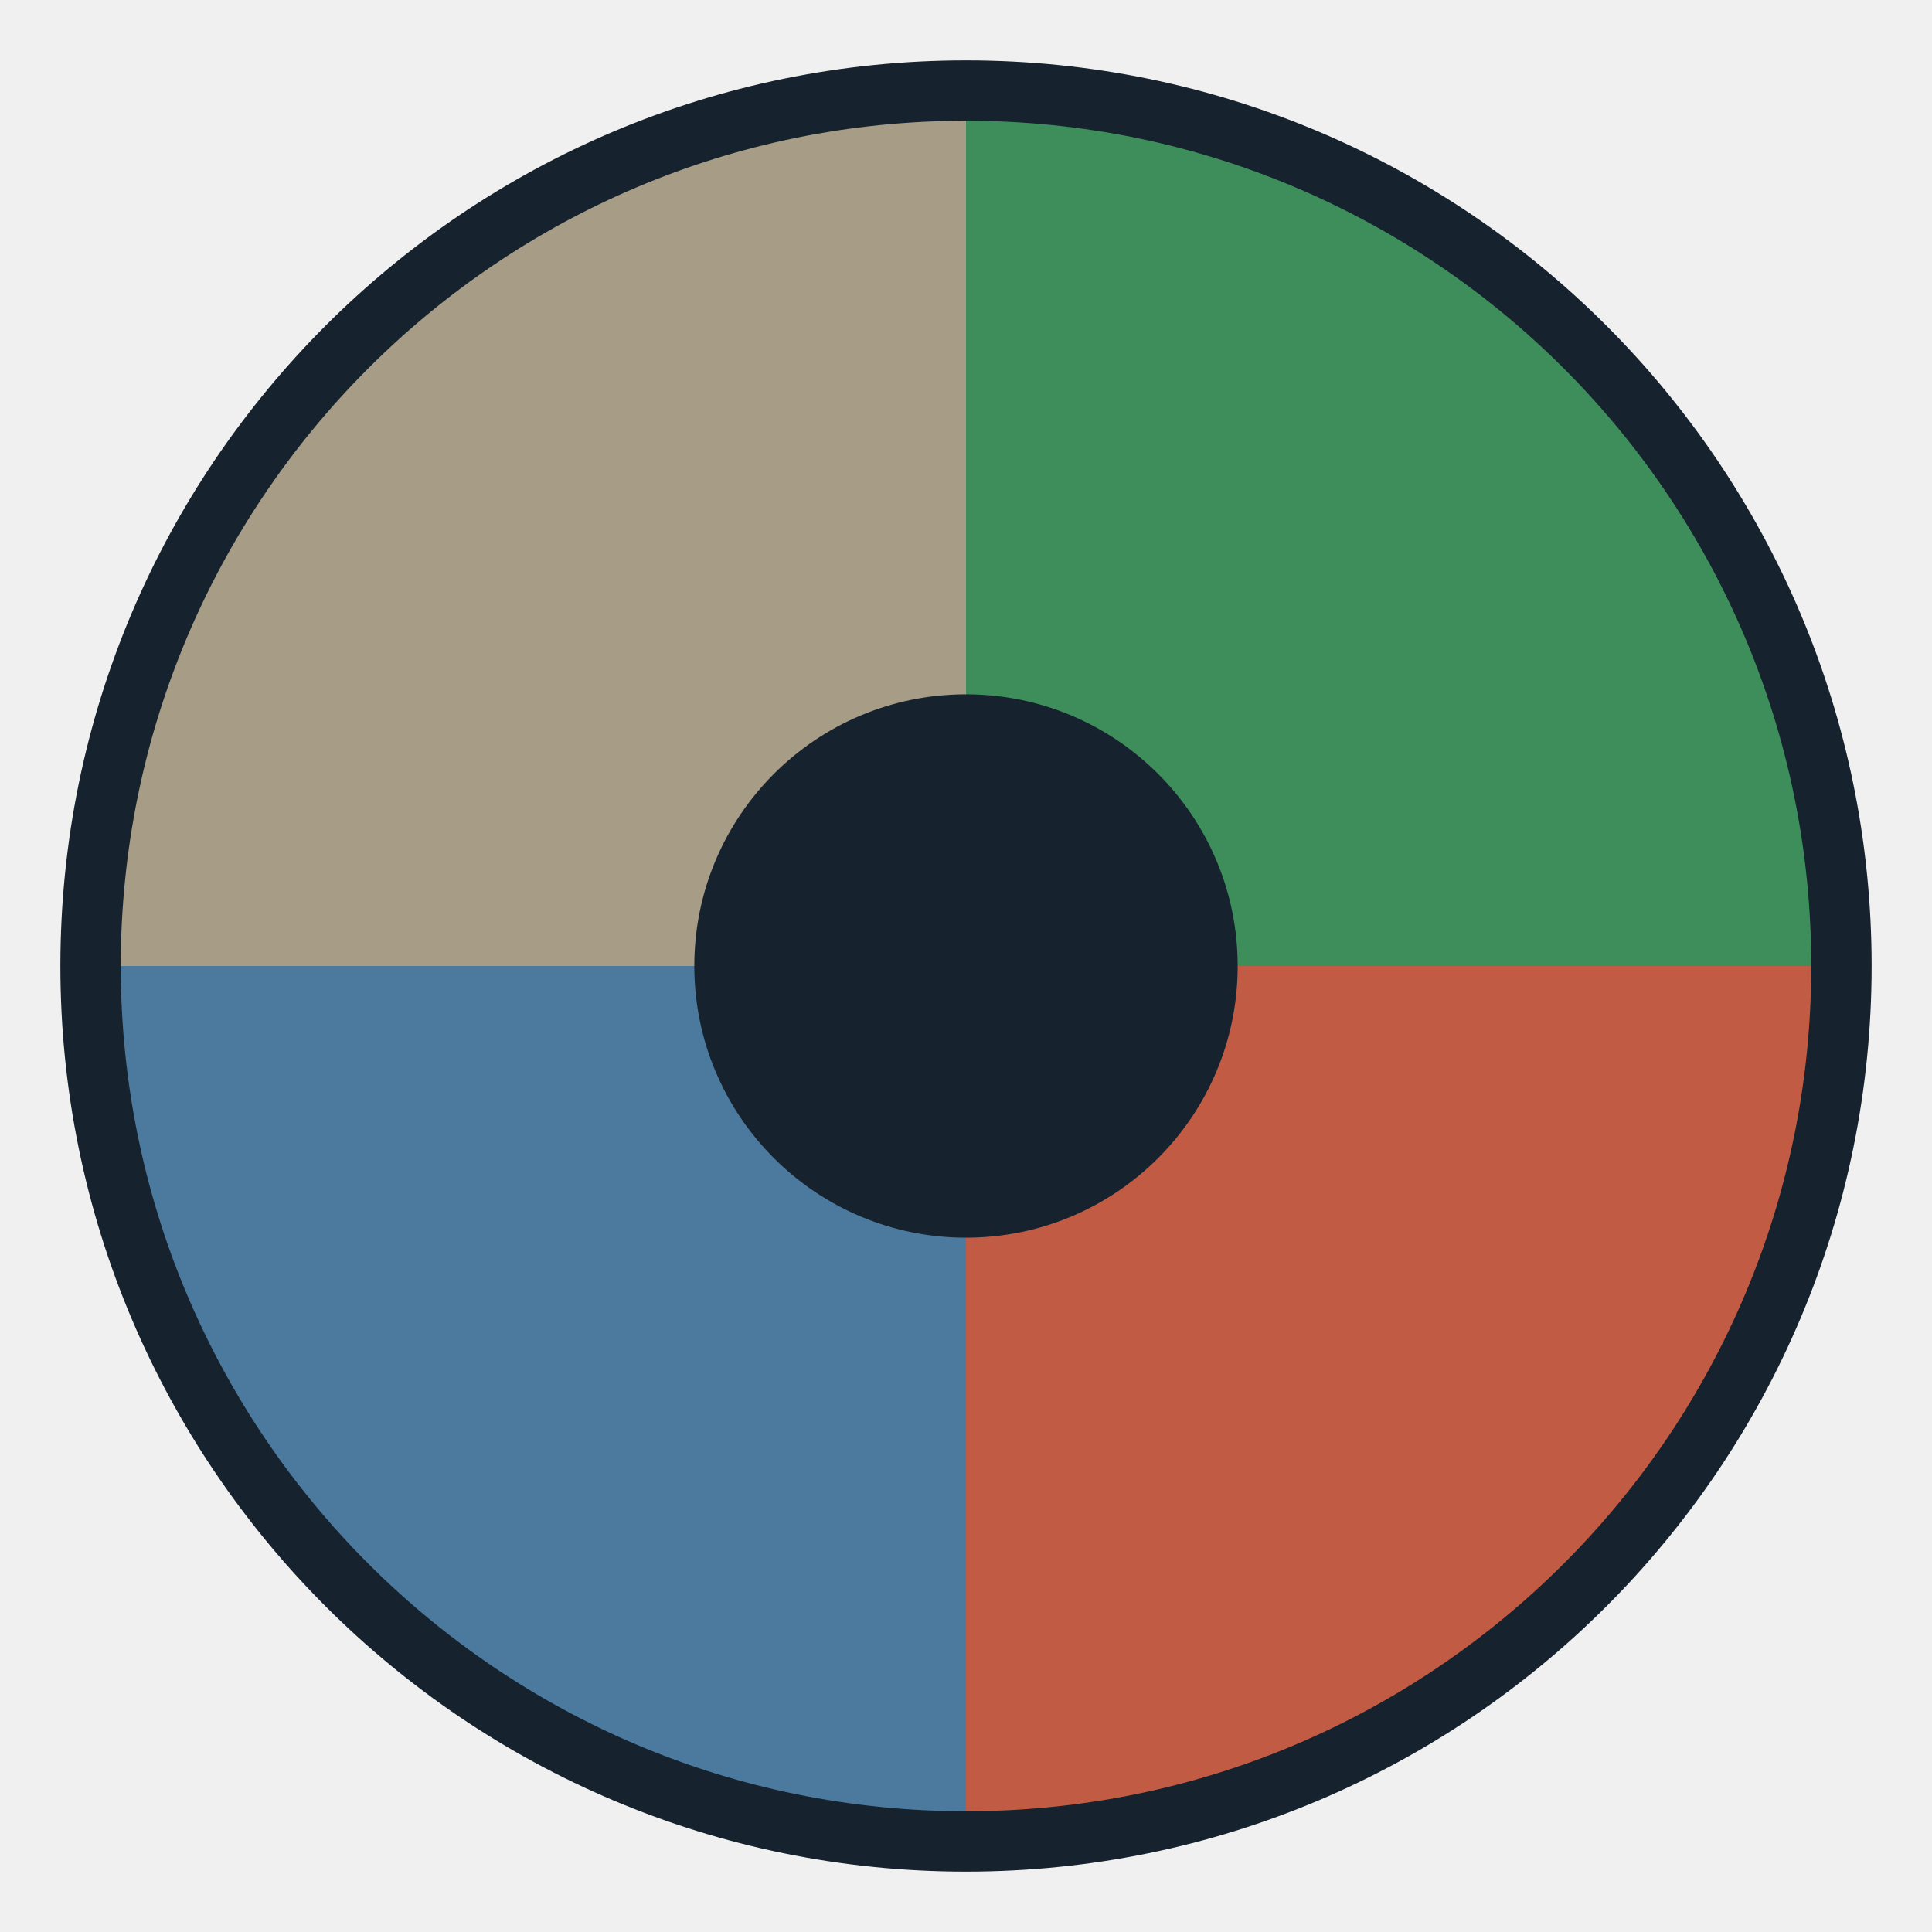
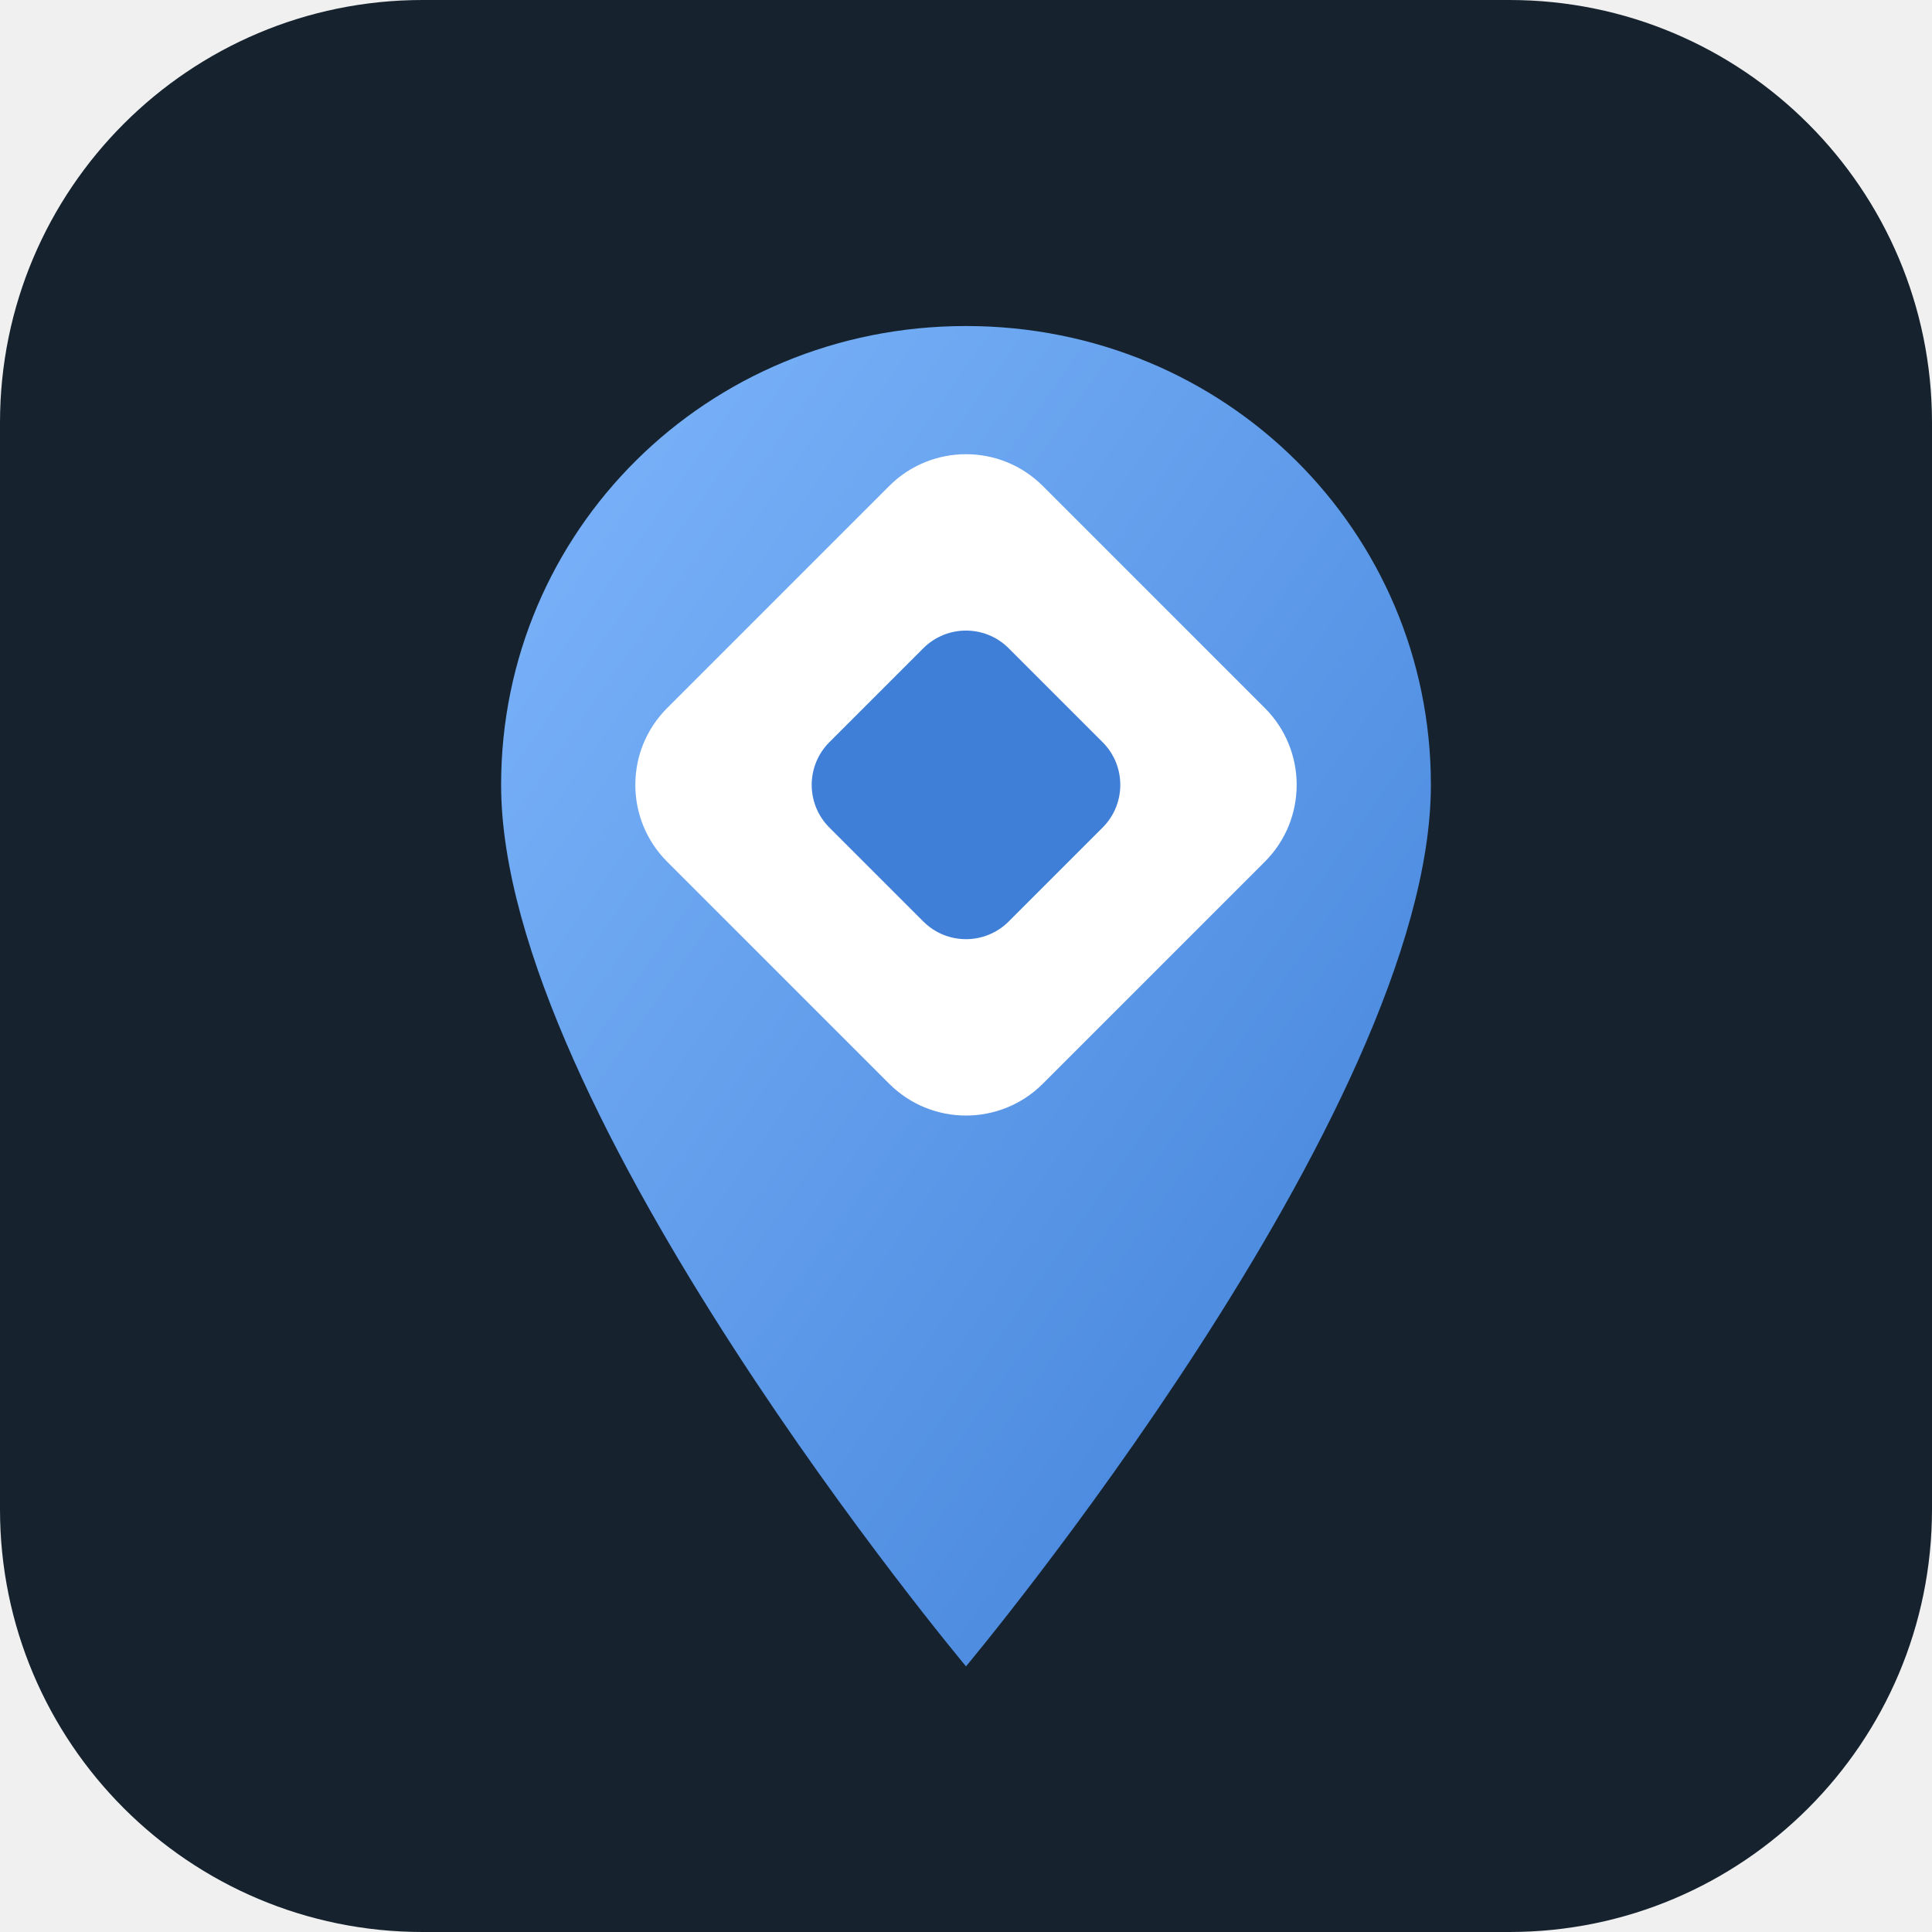
<svg xmlns="http://www.w3.org/2000/svg" viewBox="0 0 32 32" width="32" height="32">
-   <circle cx="16" cy="16" r="15" fill="#16232F" />
-   <path d="M16 16 L16 2 A14 14 0 0 1 30 16 Z" fill="#3E8E5B" />
-   <path d="M16 16 L30 16 A14 14 0 0 1 16 30 Z" fill="#C15B44" />
-   <path d="M16 16 L16 30 A14 14 0 0 1 2 16 Z" fill="#4C7A9E" />
-   <path d="M16 16 L2 16 A14 14 0 0 1 16 2 Z" fill="#A79C86" />
-   <circle cx="16" cy="16" r="4.5" fill="#16232F" />
+   <defs>
+     <linearGradient id="pk" x1="0" y1="0" x2="1" y2="1">
+       <stop offset="0" stop-color="#7EB6FB" />
+       <stop offset="1" stop-color="#3F7FD8" />
+     </linearGradient>
+   </defs>
+   <rect width="32" height="32" rx="7" fill="#16232F" />
+   <path d="M16 5.4c-4.3 0-7.7 3.4-7.7 7.6 0 5.4 7.7 14.6 7.7 14.6s7.7-9.2 7.7-14.6c0-4.2-3.4-7.6-7.7-7.6Z" fill="url(#pk)" />
+   <rect x="11.6" y="8.6" width="8.8" height="8.8" rx="1.8" transform="rotate(45 16 13)" fill="#fff" />
+   <rect x="13.9" y="10.9" width="4.2" height="4.2" rx="1" transform="rotate(45 16 13)" fill="#3F7FD8" />
</svg>
